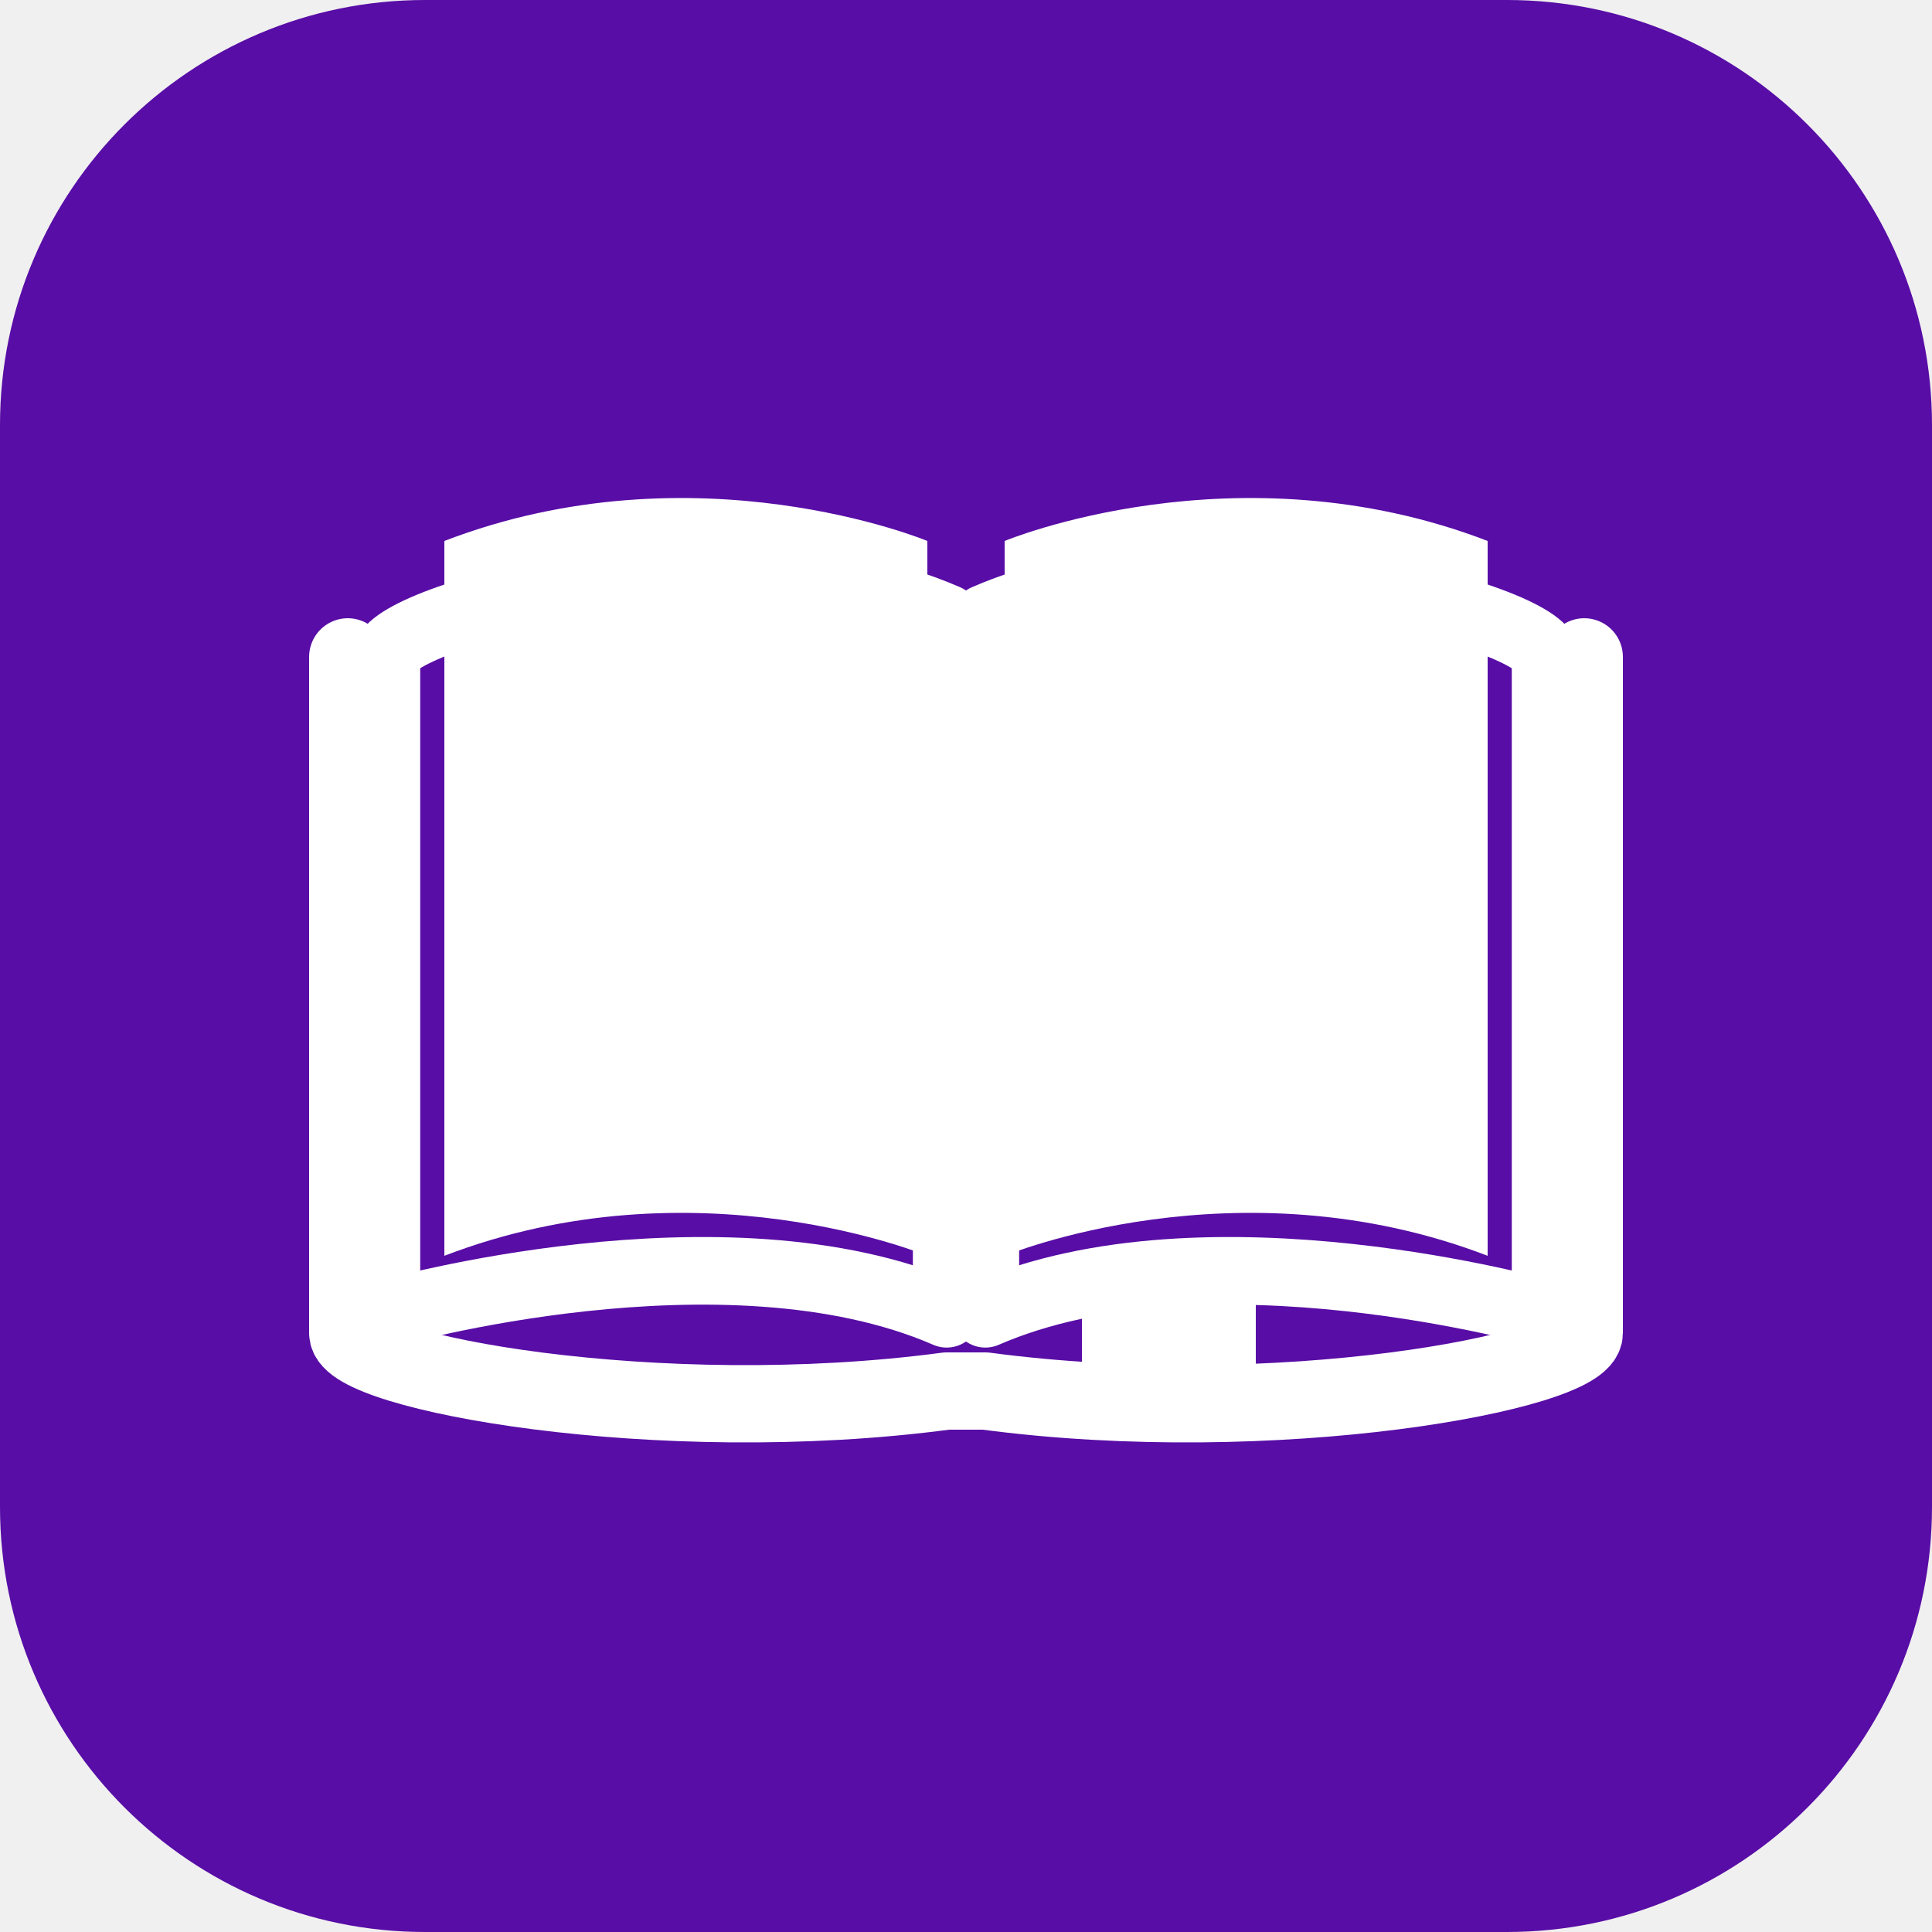
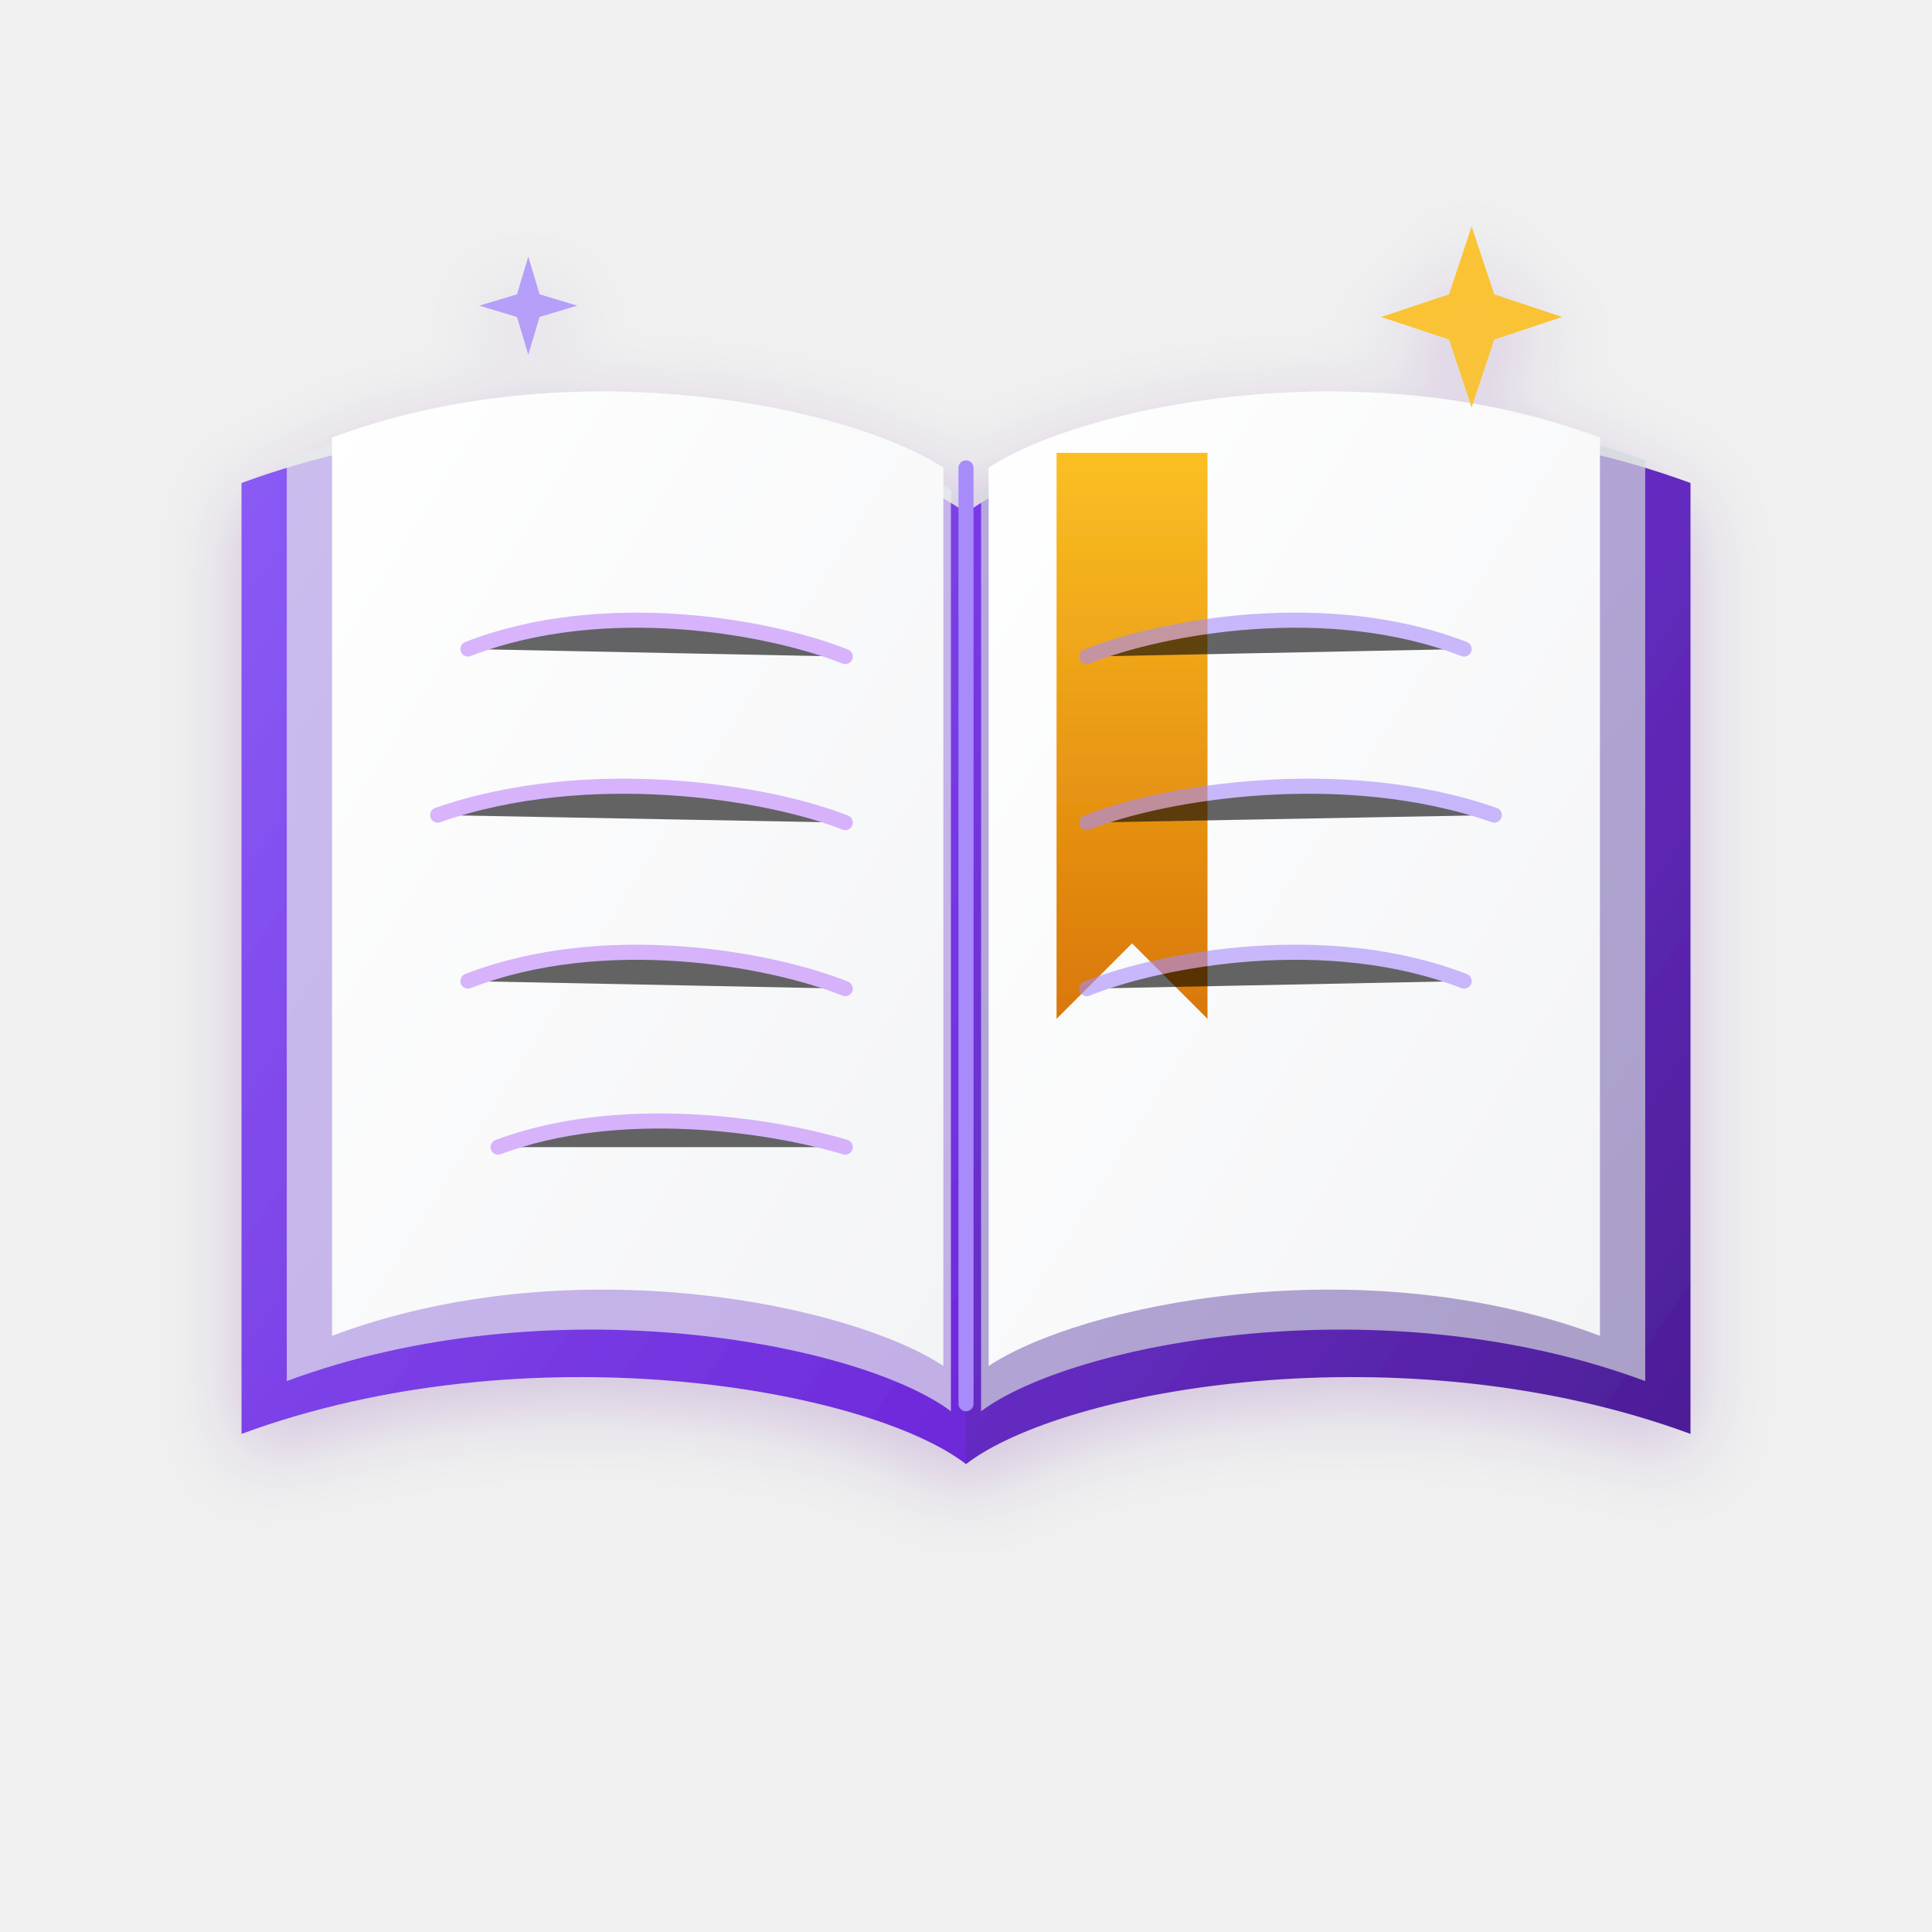
- <svg xmlns="http://www.w3.org/2000/svg" viewBox="0 0 200 200" width="200" height="200">
-   <rect width="200" height="200" rx="44" fill="#580da6" />
-   <g fill="none" stroke="#ffffff" stroke-linecap="round" stroke-linejoin="round">
-     <path d="M 40 68 C 40 64, 75 54, 98 64 L 98 136 C 75 126, 40 136, 40 136 Z" fill="none" stroke-width="7" />
-     <path d="M 160 68 C 160 64, 125 54, 102 64 L 102 136 C 125 126, 160 136, 160 136 Z" fill="none" stroke-width="7" />
-     <path d="M 46 56 C 72 46, 96 56, 96 56 L 96 130 C 96 130, 72 120, 46 130 Z" fill="#ffffff" stroke="none" />
-     <path d="M 154 56 C 128 46, 104 56, 104 56 L 104 130 C 104 130, 128 120, 154 130 Z" fill="#ffffff" stroke="none" />
-     <path d="M 112 132 L 112 148 L 121 142 L 130 148 L 130 132 Z" fill="#ffffff" stroke="none" />
-     <path d="M 36 68 C 36 68, 36 138, 36 138 C 36 142, 68 148, 98 144 C 100 144, 100 144, 102 144 C 132 148, 164 142, 164 138 C 164 138, 164 68, 164 68" fill="none" stroke="#ffffff" stroke-width="8" stroke-linecap="round" stroke-linejoin="round" />
+ <svg xmlns="http://www.w3.org/2000/svg" viewBox="0 0 512 512" width="512" height="512">
+   <defs>
+     <linearGradient id="bookGradLeft" x1="0%" y1="0%" x2="100%" y2="100%">
+       <stop offset="0%" stop-color="#8b5cf6" />
+       <stop offset="100%" stop-color="#6d28d9" />
+     </linearGradient>
+     <linearGradient id="bookGradRight" x1="0%" y1="0%" x2="100%" y2="100%">
+       <stop offset="0%" stop-color="#7c3aed" />
+       <stop offset="100%" stop-color="#4c1d95" />
+     </linearGradient>
+     <linearGradient id="goldRibbon" x1="0%" y1="0%" x2="0%" y2="100%">
+       <stop offset="0%" stop-color="#fbbf24" />
+       <stop offset="100%" stop-color="#d97706" />
+     </linearGradient>
+     <linearGradient id="pageGrad" x1="0%" y1="0%" x2="100%" y2="100%">
+       <stop offset="0%" stop-color="#ffffff" />
+       <stop offset="100%" stop-color="#f3f4f6" />
+     </linearGradient>
+     <filter id="dropShadow" x="-10%" y="-10%" width="120%" height="120%">
+       <feDropShadow dx="0" dy="6" stdDeviation="10" flood-color="#4c1d95" flood-opacity="0.2" />
+     </filter>
+   </defs>
+   <g filter="url(#dropShadow)">
+     <path d="M 64 128 C 140 100, 230 116, 256 136 L 256 388 C 230 368, 140 352, 64 380 Z" fill="url(#bookGradLeft)" />
+     <path d="M 448 128 C 372 100, 282 116, 256 136 L 256 388 C 282 368, 372 352, 448 380 Z" fill="url(#bookGradRight)" />
+     <path d="M 76 122 C 146 96, 228 112, 252 130 L 252 374 C 228 356, 146 340, 76 366 Z" fill="#e5e7eb" opacity="0.7" />
+     <path d="M 436 122 C 366 96, 284 112, 260 130 L 260 374 C 284 356, 366 340, 436 366 Z" fill="#d1d5db" opacity="0.7" />
+     <path d="M 88 116 C 152 92, 226 108, 250 124 L 250 362 C 226 346, 152 330, 88 354 Z" fill="url(#pageGrad)" />
+     <path d="M 424 116 C 360 92, 286 108, 262 124 L 262 362 C 286 346, 360 330, 424 354 Z" fill="url(#pageGrad)" />
+     <path d="M 256 124 L 256 372" stroke="#a78bfa" stroke-width="4" stroke-linecap="round" />
+     <path d="M 280 120 L 280 270 L 300 250 L 320 270 L 320 120 Z" fill="url(#goldRibbon)" />
+     <path d="M 124 172 C 160 158, 204 166, 224 174" stroke="#c084fc" stroke-width="4" stroke-linecap="round" opacity="0.6" />
+     <path d="M 116 216 C 156 202, 204 210, 224 218" stroke="#c084fc" stroke-width="4" stroke-linecap="round" opacity="0.6" />
+     <path d="M 124 260 C 160 246, 204 254, 224 262" stroke="#c084fc" stroke-width="4" stroke-linecap="round" opacity="0.6" />
+     <path d="M 132 304 C 164 292, 204 298, 224 304" stroke="#c084fc" stroke-width="4" stroke-linecap="round" opacity="0.6" />
+     <path d="M 388 172 C 352 158, 308 166, 288 174" stroke="#a78bfa" stroke-width="4" stroke-linecap="round" opacity="0.6" />
+     <path d="M 396 216 C 356 202, 308 210, 288 218" stroke="#a78bfa" stroke-width="4" stroke-linecap="round" opacity="0.6" />
+     <path d="M 388 260 C 352 246, 308 254, 288 262" stroke="#a78bfa" stroke-width="4" stroke-linecap="round" opacity="0.6" />
+     <path d="M 390 60 L 396 78 L 414 84 L 396 90 L 390 108 L 384 90 L 366 84 L 384 78 Z" fill="#fbbf24" opacity="0.9" />
+     <path d="M 140 68 L 143 78 L 153 81 L 143 84 L 140 94 L 137 84 L 127 81 L 137 78 Z" fill="#a78bfa" opacity="0.8" />
  </g>
</svg>
